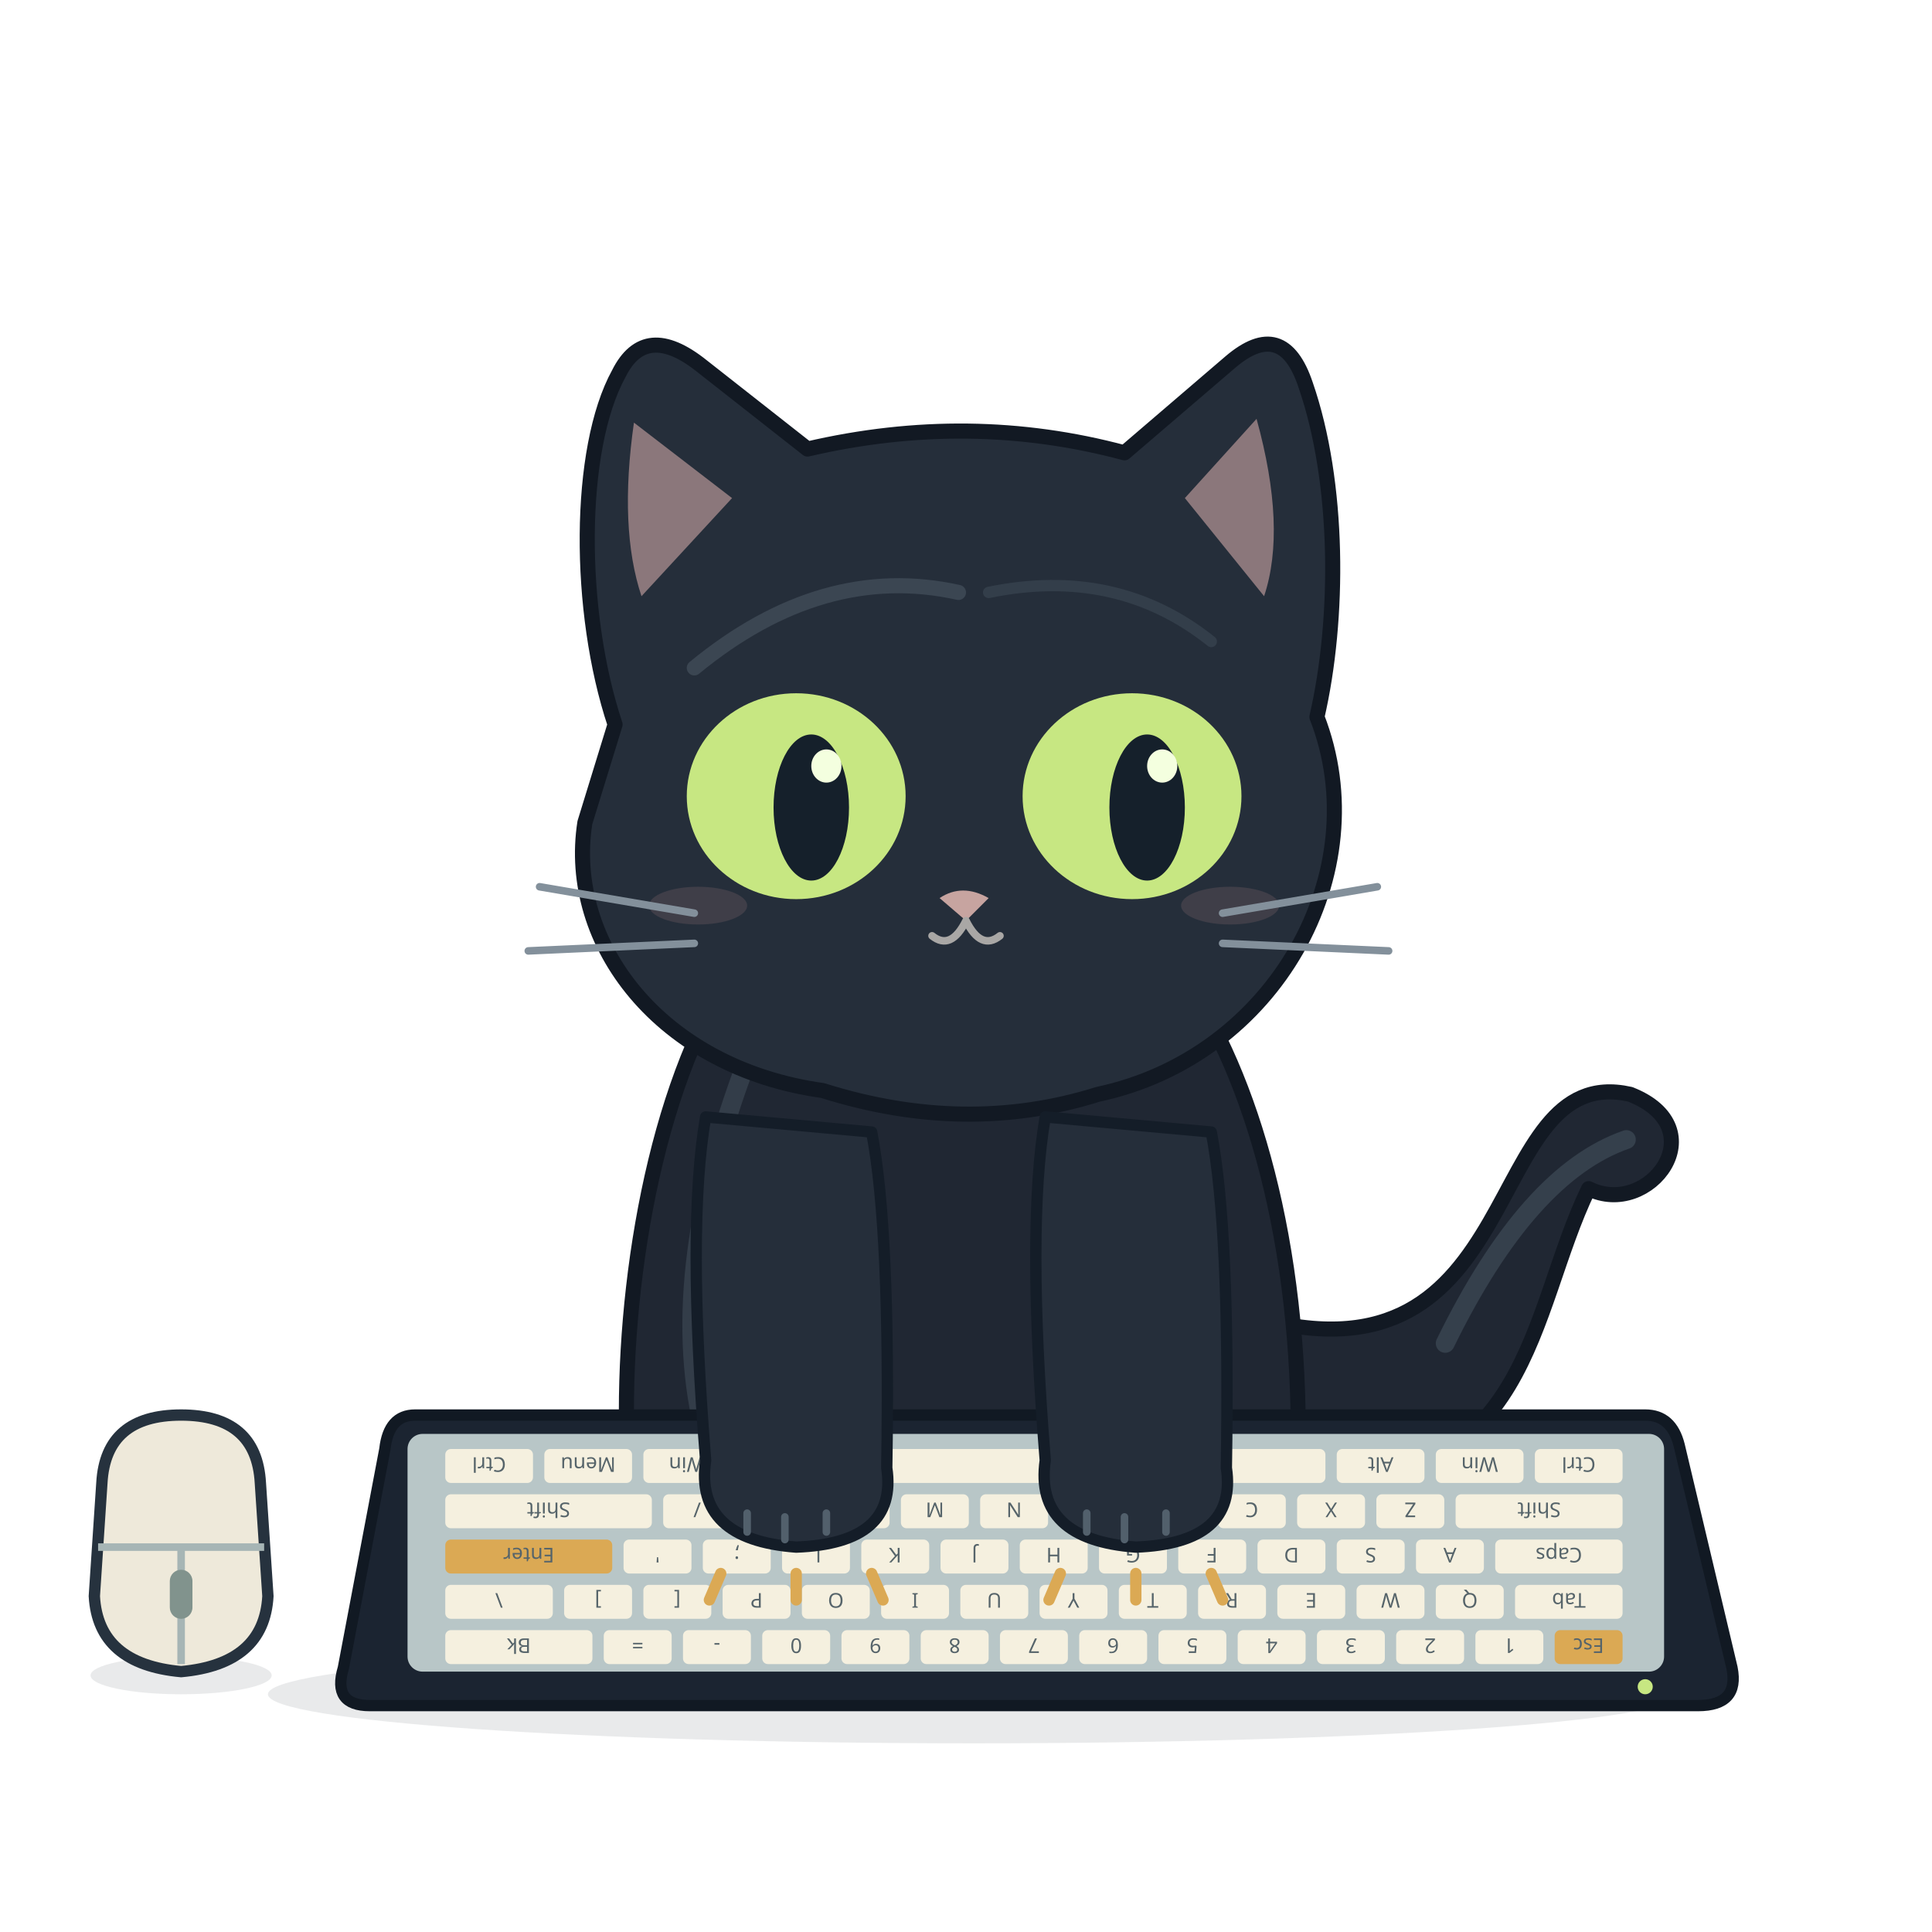
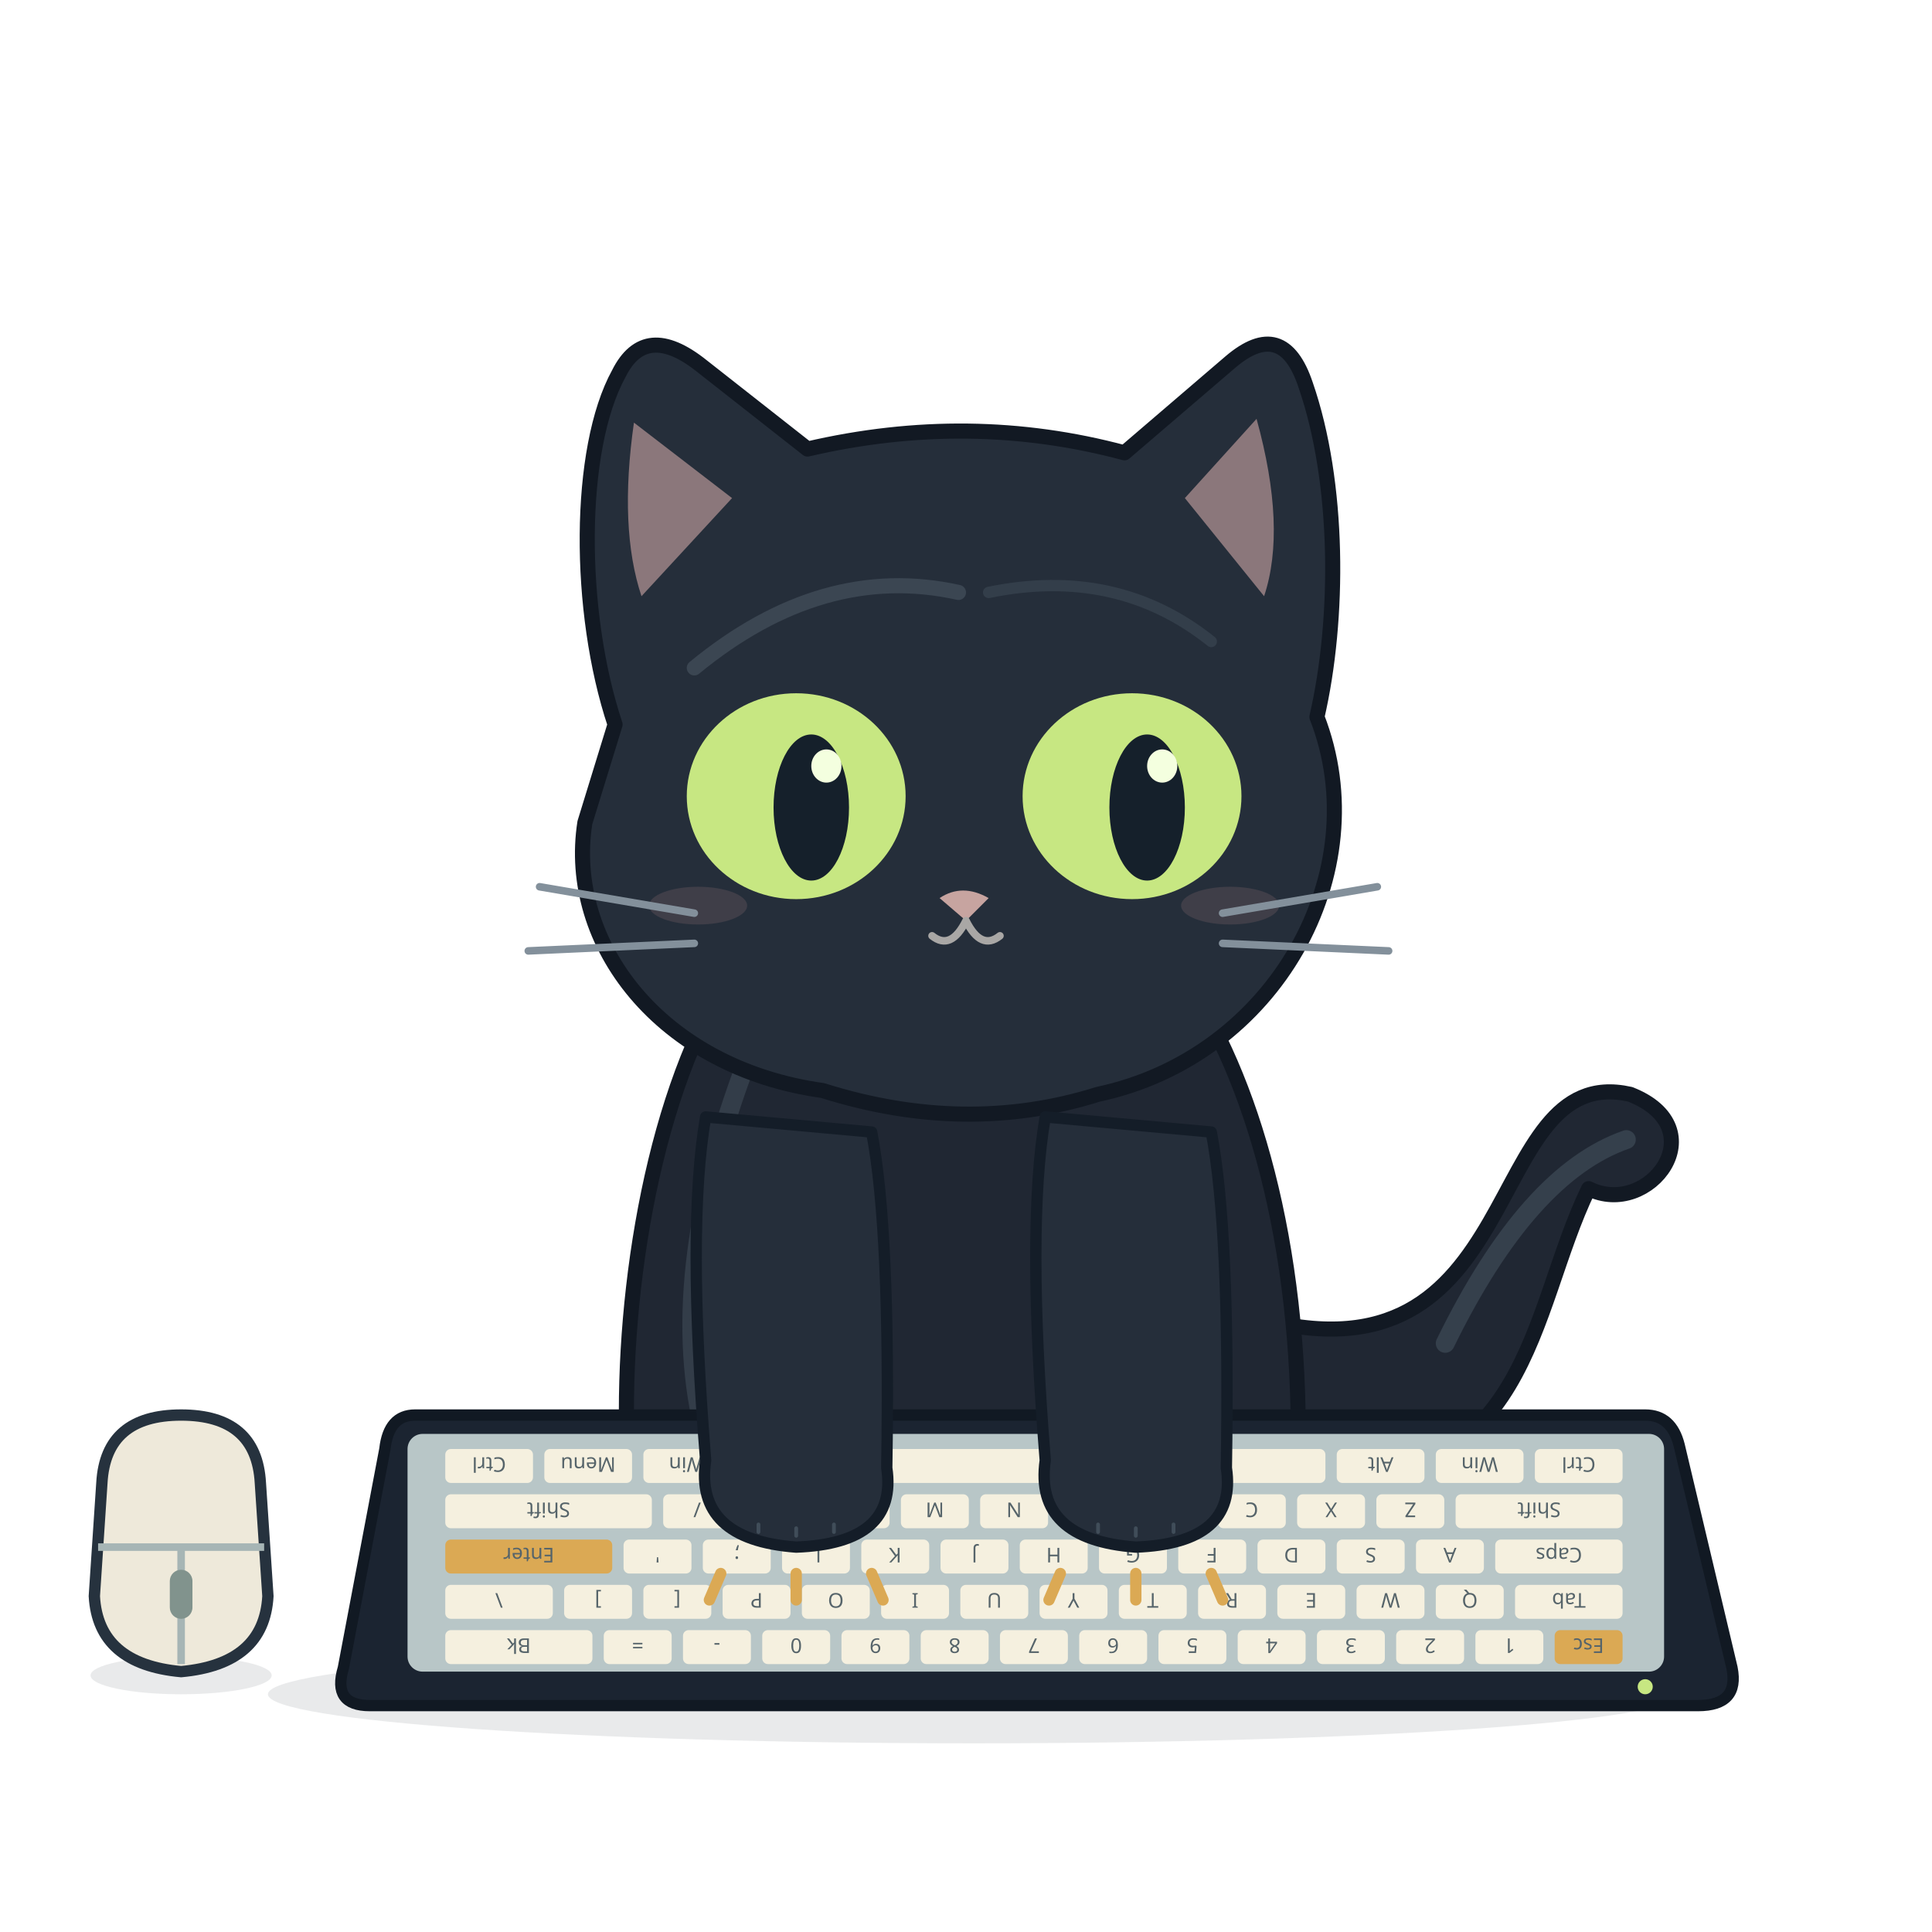
<svg xmlns="http://www.w3.org/2000/svg" width="512" height="512" viewBox="0 0 512 512">
  <ellipse cx="258" cy="449" rx="187" ry="13" fill="#17212d18" />
  <path d="M 332 349 C 406 370 392 281 432 290 C 455 299 437 323 421 315 C 405 348 406 395 345 393 Z" fill="#202733" stroke="#121923" stroke-width="4" stroke-linecap="round" stroke-linejoin="round" />
  <path d="M 383 356 Q 405 311 431 302" fill="none" stroke="#35404c" stroke-width="5" stroke-linecap="round" stroke-linejoin="round" />
  <path d="M 198 252 C 176 280 166 332 166 374 Q 163 407 195 413 L 316 413 Q 349 410 344 374 C 343 321 329 278 310 254 Z" fill="#202733" stroke="#121923" stroke-width="4" stroke-linecap="round" stroke-linejoin="round" />
  <path d="M 198 281 Q 176 339 187 381" fill="none" stroke="#333d49" stroke-width="5" stroke-linecap="round" stroke-linejoin="round" />
  <ellipse cx="210" cy="398" rx="36" ry="20" fill="#151d28" />
  <ellipse cx="303" cy="398" rx="36" ry="20" fill="#151d28" />
  <path d="M 163 192 C 153 162 153 119 164 99 Q 171 85 186 97 L 214 119 Q 257 109 298 120 L 326 96 Q 340 84 346 102 C 355 128 355 164 349 190 C 365 231 338 280 291 290 Q 256 301 218 289 C 175 283 150 250 155 218 Z" fill="#252e3a" stroke="#121923" stroke-width="4" stroke-linecap="round" stroke-linejoin="round" />
  <path d="M 168 112 Q 164 140 170 158 L 194 132 Z" fill="#8b777b" stroke="none" stroke-width="1" stroke-linecap="round" stroke-linejoin="round" />
  <path d="M 333 111 Q 341 140 335 158 L 314 132 Z" fill="#8b777b" stroke="none" stroke-width="1" stroke-linecap="round" stroke-linejoin="round" />
  <path d="M 184 177 Q 218 149 254 157" fill="none" stroke="#3b4652" stroke-width="4" stroke-linecap="round" stroke-linejoin="round" />
  <path d="M 262 157 Q 296 150 321 170" fill="none" stroke="#333e4a" stroke-width="3" stroke-linecap="round" stroke-linejoin="round" />
  <ellipse cx="211" cy="211" rx="29" ry="27.28" fill="#c7e782" />
  <ellipse cx="215" cy="214" rx="10" ry="19.36" fill="#15202b" />
  <ellipse cx="219" cy="203" rx="4" ry="4.4" fill="#f4ffdf" />
  <ellipse cx="300" cy="211" rx="29" ry="27.28" fill="#c7e782" />
  <ellipse cx="304" cy="214" rx="10" ry="19.36" fill="#15202b" />
  <ellipse cx="308" cy="203" rx="4" ry="4.4" fill="#f4ffdf" />
  <ellipse cx="185" cy="240" rx="13" ry="5" fill="#db9e9e24" />
  <ellipse cx="326" cy="240" rx="13" ry="5" fill="#db9e9e24" />
  <path d="M 249 238 Q 255 234 262 238 L 256 244 Z" fill="#c7a4a0" stroke="none" stroke-width="1" stroke-linecap="round" stroke-linejoin="round" />
  <path d="M 256 244 Q 252 252 247 248 M 256 244 Q 260 252 265 248" fill="none" stroke="#a9a7a5" stroke-width="2" stroke-linecap="round" stroke-linejoin="round" />
  <path d="M 184 242 L 143 235" fill="none" stroke="#83909b" stroke-width="2" stroke-linecap="round" stroke-linejoin="round" />
  <path d="M 184 250 L 140 252" fill="none" stroke="#83909b" stroke-width="2" stroke-linecap="round" stroke-linejoin="round" />
  <path d="M 324 242 L 365 235" fill="none" stroke="#83909b" stroke-width="2" stroke-linecap="round" stroke-linejoin="round" />
  <path d="M 324 250 L 368 252" fill="none" stroke="#83909b" stroke-width="2" stroke-linecap="round" stroke-linejoin="round" />
  <path d="M 110 375 L 436 375 Q 443 375 445 383 L 459 442 Q 461 452 450 452 L 98 452 Q 88 452 91 442 L 102 384 Q 103 375 110 375 Z" fill="#1b2431" stroke="#111923" stroke-width="3" stroke-linecap="round" stroke-linejoin="round" />
  <rect x="108" y="380" width="333" height="63" rx="4" fill="#b8c6c7" />
  <g transform="rotate(180 275 409)">
    <rect x="120" y="377" width="18" height="9" rx="1.5" fill="#dba954" />
    <text x="129.0" y="383.8" text-anchor="middle" font-family="sans-serif" font-size="5.4" fill="#56646a">Esc</text>
    <rect x="141" y="377" width="18" height="9" rx="1.5" fill="#f5f0df" />
    <text x="150.0" y="383.8" text-anchor="middle" font-family="sans-serif" font-size="5.4" fill="#56646a">1</text>
    <rect x="162" y="377" width="18" height="9" rx="1.5" fill="#f5f0df" />
    <text x="171.0" y="383.8" text-anchor="middle" font-family="sans-serif" font-size="5.4" fill="#56646a">2</text>
    <rect x="183" y="377" width="18" height="9" rx="1.5" fill="#f5f0df" />
    <text x="192.0" y="383.8" text-anchor="middle" font-family="sans-serif" font-size="5.4" fill="#56646a">3</text>
    <rect x="204" y="377" width="18" height="9" rx="1.5" fill="#f5f0df" />
    <text x="213.0" y="383.8" text-anchor="middle" font-family="sans-serif" font-size="5.4" fill="#56646a">4</text>
    <rect x="225" y="377" width="18" height="9" rx="1.5" fill="#f5f0df" />
    <text x="234.0" y="383.8" text-anchor="middle" font-family="sans-serif" font-size="5.4" fill="#56646a">5</text>
    <rect x="246" y="377" width="18" height="9" rx="1.5" fill="#f5f0df" />
    <text x="255.0" y="383.8" text-anchor="middle" font-family="sans-serif" font-size="5.4" fill="#56646a">6</text>
    <rect x="267" y="377" width="18" height="9" rx="1.5" fill="#f5f0df" />
    <text x="276.0" y="383.8" text-anchor="middle" font-family="sans-serif" font-size="5.4" fill="#56646a">7</text>
    <rect x="288" y="377" width="18" height="9" rx="1.5" fill="#f5f0df" />
    <text x="297.0" y="383.8" text-anchor="middle" font-family="sans-serif" font-size="5.4" fill="#56646a">8</text>
    <rect x="309" y="377" width="18" height="9" rx="1.5" fill="#f5f0df" />
    <text x="318.0" y="383.8" text-anchor="middle" font-family="sans-serif" font-size="5.4" fill="#56646a">9</text>
    <rect x="330" y="377" width="18" height="9" rx="1.5" fill="#f5f0df" />
    <text x="339.0" y="383.8" text-anchor="middle" font-family="sans-serif" font-size="5.4" fill="#56646a">0</text>
    <rect x="351" y="377" width="18" height="9" rx="1.5" fill="#f5f0df" />
    <text x="360.0" y="383.8" text-anchor="middle" font-family="sans-serif" font-size="5.4" fill="#56646a">-</text>
    <rect x="372" y="377" width="18" height="9" rx="1.5" fill="#f5f0df" />
    <text x="381.0" y="383.8" text-anchor="middle" font-family="sans-serif" font-size="5.4" fill="#56646a">=</text>
    <rect x="393" y="377" width="39" height="9" rx="1.5" fill="#f5f0df" />
    <text x="412.5" y="383.8" text-anchor="middle" font-family="sans-serif" font-size="5.4" fill="#56646a">Bk</text>
    <rect x="120" y="389" width="28.5" height="9" rx="1.5" fill="#f5f0df" />
    <text x="134.25" y="395.8" text-anchor="middle" font-family="sans-serif" font-size="5.4" fill="#56646a">Tab</text>
    <rect x="151.5" y="389" width="18" height="9" rx="1.5" fill="#f5f0df" />
    <text x="160.5" y="395.8" text-anchor="middle" font-family="sans-serif" font-size="5.4" fill="#56646a">Q</text>
    <rect x="172.5" y="389" width="18" height="9" rx="1.5" fill="#f5f0df" />
    <text x="181.5" y="395.8" text-anchor="middle" font-family="sans-serif" font-size="5.4" fill="#56646a">W</text>
    <rect x="193.5" y="389" width="18" height="9" rx="1.5" fill="#f5f0df" />
    <text x="202.5" y="395.8" text-anchor="middle" font-family="sans-serif" font-size="5.4" fill="#56646a">E</text>
    <rect x="214.5" y="389" width="18" height="9" rx="1.5" fill="#f5f0df" />
    <text x="223.5" y="395.8" text-anchor="middle" font-family="sans-serif" font-size="5.4" fill="#56646a">R</text>
    <rect x="235.5" y="389" width="18" height="9" rx="1.5" fill="#f5f0df" />
    <text x="244.5" y="395.8" text-anchor="middle" font-family="sans-serif" font-size="5.4" fill="#56646a">T</text>
    <rect x="256.5" y="389" width="18" height="9" rx="1.5" fill="#f5f0df" />
    <text x="265.5" y="395.8" text-anchor="middle" font-family="sans-serif" font-size="5.4" fill="#56646a">Y</text>
    <rect x="277.5" y="389" width="18" height="9" rx="1.5" fill="#f5f0df" />
    <text x="286.5" y="395.8" text-anchor="middle" font-family="sans-serif" font-size="5.4" fill="#56646a">U</text>
    <rect x="298.5" y="389" width="18" height="9" rx="1.5" fill="#f5f0df" />
    <text x="307.5" y="395.8" text-anchor="middle" font-family="sans-serif" font-size="5.4" fill="#56646a">I</text>
    <rect x="319.5" y="389" width="18" height="9" rx="1.5" fill="#f5f0df" />
    <text x="328.5" y="395.8" text-anchor="middle" font-family="sans-serif" font-size="5.4" fill="#56646a">O</text>
    <rect x="340.5" y="389" width="18" height="9" rx="1.5" fill="#f5f0df" />
    <text x="349.5" y="395.8" text-anchor="middle" font-family="sans-serif" font-size="5.4" fill="#56646a">P</text>
    <rect x="361.5" y="389" width="18" height="9" rx="1.5" fill="#f5f0df" />
    <text x="370.5" y="395.8" text-anchor="middle" font-family="sans-serif" font-size="5.4" fill="#56646a">[</text>
    <rect x="382.5" y="389" width="18" height="9" rx="1.5" fill="#f5f0df" />
    <text x="391.5" y="395.8" text-anchor="middle" font-family="sans-serif" font-size="5.4" fill="#56646a">]</text>
    <rect x="403.5" y="389" width="28.5" height="9" rx="1.5" fill="#f5f0df" />
    <text x="417.75" y="395.8" text-anchor="middle" font-family="sans-serif" font-size="5.4" fill="#56646a">\</text>
    <rect x="120" y="401" width="33.75" height="9" rx="1.5" fill="#f5f0df" />
    <text x="136.875" y="407.8" text-anchor="middle" font-family="sans-serif" font-size="5.4" fill="#56646a">Caps</text>
    <rect x="156.75" y="401" width="18" height="9" rx="1.5" fill="#f5f0df" />
    <text x="165.75" y="407.8" text-anchor="middle" font-family="sans-serif" font-size="5.4" fill="#56646a">A</text>
    <rect x="177.75" y="401" width="18" height="9" rx="1.5" fill="#f5f0df" />
    <text x="186.75" y="407.8" text-anchor="middle" font-family="sans-serif" font-size="5.4" fill="#56646a">S</text>
    <rect x="198.75" y="401" width="18" height="9" rx="1.5" fill="#f5f0df" />
    <text x="207.75" y="407.8" text-anchor="middle" font-family="sans-serif" font-size="5.4" fill="#56646a">D</text>
    <rect x="219.75" y="401" width="18" height="9" rx="1.5" fill="#f5f0df" />
    <text x="228.75" y="407.8" text-anchor="middle" font-family="sans-serif" font-size="5.4" fill="#56646a">F</text>
    <rect x="240.75" y="401" width="18" height="9" rx="1.5" fill="#f5f0df" />
    <text x="249.75" y="407.8" text-anchor="middle" font-family="sans-serif" font-size="5.4" fill="#56646a">G</text>
    <rect x="261.75" y="401" width="18" height="9" rx="1.5" fill="#f5f0df" />
    <text x="270.75" y="407.8" text-anchor="middle" font-family="sans-serif" font-size="5.4" fill="#56646a">H</text>
    <rect x="282.75" y="401" width="18" height="9" rx="1.5" fill="#f5f0df" />
    <text x="291.75" y="407.8" text-anchor="middle" font-family="sans-serif" font-size="5.4" fill="#56646a">J</text>
    <rect x="303.75" y="401" width="18" height="9" rx="1.5" fill="#f5f0df" />
    <text x="312.75" y="407.8" text-anchor="middle" font-family="sans-serif" font-size="5.4" fill="#56646a">K</text>
    <rect x="324.75" y="401" width="18" height="9" rx="1.5" fill="#f5f0df" />
    <text x="333.75" y="407.8" text-anchor="middle" font-family="sans-serif" font-size="5.4" fill="#56646a">L</text>
    <rect x="345.75" y="401" width="18" height="9" rx="1.5" fill="#f5f0df" />
    <text x="354.75" y="407.8" text-anchor="middle" font-family="sans-serif" font-size="5.4" fill="#56646a">;</text>
    <rect x="366.75" y="401" width="18" height="9" rx="1.5" fill="#f5f0df" />
    <text x="375.75" y="407.8" text-anchor="middle" font-family="sans-serif" font-size="5.4" fill="#56646a">'</text>
    <rect x="387.75" y="401" width="44.25" height="9" rx="1.5" fill="#dba954" />
    <text x="409.875" y="407.8" text-anchor="middle" font-family="sans-serif" font-size="5.4" fill="#56646a">Enter</text>
    <rect x="120" y="413" width="44.25" height="9" rx="1.5" fill="#f5f0df" />
    <text x="142.125" y="419.8" text-anchor="middle" font-family="sans-serif" font-size="5.4" fill="#56646a">Shift</text>
    <rect x="167.25" y="413" width="18" height="9" rx="1.5" fill="#f5f0df" />
    <text x="176.25" y="419.8" text-anchor="middle" font-family="sans-serif" font-size="5.4" fill="#56646a">Z</text>
    <rect x="188.25" y="413" width="18" height="9" rx="1.5" fill="#f5f0df" />
    <text x="197.25" y="419.8" text-anchor="middle" font-family="sans-serif" font-size="5.4" fill="#56646a">X</text>
    <rect x="209.25" y="413" width="18" height="9" rx="1.5" fill="#f5f0df" />
    <text x="218.25" y="419.8" text-anchor="middle" font-family="sans-serif" font-size="5.4" fill="#56646a">C</text>
    <rect x="230.25" y="413" width="18" height="9" rx="1.5" fill="#f5f0df" />
    <text x="239.25" y="419.8" text-anchor="middle" font-family="sans-serif" font-size="5.4" fill="#56646a">V</text>
    <rect x="251.25" y="413" width="18" height="9" rx="1.5" fill="#f5f0df" />
    <text x="260.25" y="419.8" text-anchor="middle" font-family="sans-serif" font-size="5.4" fill="#56646a">B</text>
    <rect x="272.25" y="413" width="18" height="9" rx="1.5" fill="#f5f0df" />
    <text x="281.25" y="419.8" text-anchor="middle" font-family="sans-serif" font-size="5.4" fill="#56646a">N</text>
    <rect x="293.25" y="413" width="18" height="9" rx="1.5" fill="#f5f0df" />
    <text x="302.25" y="419.8" text-anchor="middle" font-family="sans-serif" font-size="5.4" fill="#56646a">M</text>
    <rect x="314.25" y="413" width="18" height="9" rx="1.5" fill="#f5f0df" />
    <text x="323.25" y="419.8" text-anchor="middle" font-family="sans-serif" font-size="5.4" fill="#56646a">,</text>
    <rect x="335.25" y="413" width="18" height="9" rx="1.5" fill="#f5f0df" />
    <text x="344.25" y="419.8" text-anchor="middle" font-family="sans-serif" font-size="5.4" fill="#56646a">.</text>
    <rect x="356.25" y="413" width="18" height="9" rx="1.5" fill="#f5f0df" />
    <text x="365.25" y="419.8" text-anchor="middle" font-family="sans-serif" font-size="5.4" fill="#56646a">/</text>
    <rect x="377.25" y="413" width="54.75" height="9" rx="1.5" fill="#f5f0df" />
    <text x="404.625" y="419.8" text-anchor="middle" font-family="sans-serif" font-size="5.4" fill="#56646a">Shift</text>
    <rect x="120" y="425" width="23.25" height="9" rx="1.5" fill="#f5f0df" />
    <text x="131.625" y="431.8" text-anchor="middle" font-family="sans-serif" font-size="5.4" fill="#56646a">Ctrl</text>
    <rect x="146.25" y="425" width="23.25" height="9" rx="1.5" fill="#f5f0df" />
    <text x="157.875" y="431.8" text-anchor="middle" font-family="sans-serif" font-size="5.4" fill="#56646a">Win</text>
    <rect x="172.5" y="425" width="23.25" height="9" rx="1.5" fill="#f5f0df" />
    <text x="184.125" y="431.8" text-anchor="middle" font-family="sans-serif" font-size="5.4" fill="#56646a">Alt</text>
    <rect x="198.75" y="425" width="128.25" height="9" rx="1.5" fill="#f5f0df" />
    <text x="262.875" y="431.8" text-anchor="middle" font-family="sans-serif" font-size="5.4" fill="#56646a" />
    <rect x="330.0" y="425" width="23.25" height="9" rx="1.5" fill="#f5f0df" />
    <text x="341.625" y="431.8" text-anchor="middle" font-family="sans-serif" font-size="5.4" fill="#56646a">Alt</text>
    <rect x="356.25" y="425" width="23.25" height="9" rx="1.5" fill="#f5f0df" />
    <text x="367.875" y="431.8" text-anchor="middle" font-family="sans-serif" font-size="5.4" fill="#56646a">Win</text>
    <rect x="382.5" y="425" width="23.25" height="9" rx="1.5" fill="#f5f0df" />
    <text x="394.125" y="431.8" text-anchor="middle" font-family="sans-serif" font-size="5.4" fill="#56646a">Menu</text>
    <rect x="408.75" y="425" width="23.25" height="9" rx="1.5" fill="#f5f0df" />
    <text x="420.375" y="431.8" text-anchor="middle" font-family="sans-serif" font-size="5.4" fill="#56646a">Ctrl</text>
  </g>
  <ellipse cx="436" cy="447" rx="2" ry="2" fill="#c7e782" />
  <g transform="translate(0 0)">
    <ellipse cx="48" cy="444" rx="24" ry="5" fill="#17212d18" />
    <path d="M 27 393 Q 28 375 48 375 Q 68 375 69 393 L 71 423 Q 70 441 48 443 Q 26 441 25 423 Z" fill="#eee9da" stroke="#26323e" stroke-width="3" />
    <path d="M 26 410 H 70 M 48 410 V 441" fill="none" stroke="#a6b5b5" stroke-width="2" />
    <rect x="45" y="416" width="6" height="13" rx="3" fill="#81938d" />
  </g>
  <path d="M 187 296 Q 182 325 187 387 Q 184 408 211 410 Q 238 409 235 389 Q 236 326 231 300 Z" fill="#252e3a" stroke="#141d28" stroke-width="3" stroke-linecap="round" stroke-linejoin="round" />
-   <path d="M 198 401 L 198 406 M 208 402 L 208 408 M 219 401 L 219 406" fill="none" stroke="#52606c" stroke-width="2" stroke-linecap="round" stroke-linejoin="round" />
+   <path d="M 201 404 l 0 2 M 211 405 l 0 2 M 221 404 l 0 2" fill="none" stroke="#404d59" stroke-width="1" stroke-linecap="round" stroke-linejoin="round" />
  <path d="M 191 417 l -3.0 7" fill="none" stroke="#dba954" stroke-width="3" stroke-linecap="round" stroke-linejoin="round" />
  <path d="M 211 417 l 0.0 7" fill="none" stroke="#dba954" stroke-width="3" stroke-linecap="round" stroke-linejoin="round" />
  <path d="M 231 417 l 3.0 7" fill="none" stroke="#dba954" stroke-width="3" stroke-linecap="round" stroke-linejoin="round" />
  <path d="M 277 296 Q 272 325 277 387 Q 274 408 301 410 Q 328 409 325 389 Q 326 326 321 300 Z" fill="#252e3a" stroke="#141d28" stroke-width="3" stroke-linecap="round" stroke-linejoin="round" />
-   <path d="M 288 401 L 288 406 M 298 402 L 298 408 M 309 401 L 309 406" fill="none" stroke="#52606c" stroke-width="2" stroke-linecap="round" stroke-linejoin="round" />
+   <path d="M 291 404 l 0 2 M 301 405 l 0 2 M 311 404 l 0 2" fill="none" stroke="#404d59" stroke-width="1" stroke-linecap="round" stroke-linejoin="round" />
  <path d="M 281 417 l -3.0 7" fill="none" stroke="#dba954" stroke-width="3" stroke-linecap="round" stroke-linejoin="round" />
  <path d="M 301 417 l 0.0 7" fill="none" stroke="#dba954" stroke-width="3" stroke-linecap="round" stroke-linejoin="round" />
  <path d="M 321 417 l 3.0 7" fill="none" stroke="#dba954" stroke-width="3" stroke-linecap="round" stroke-linejoin="round" />
</svg>
